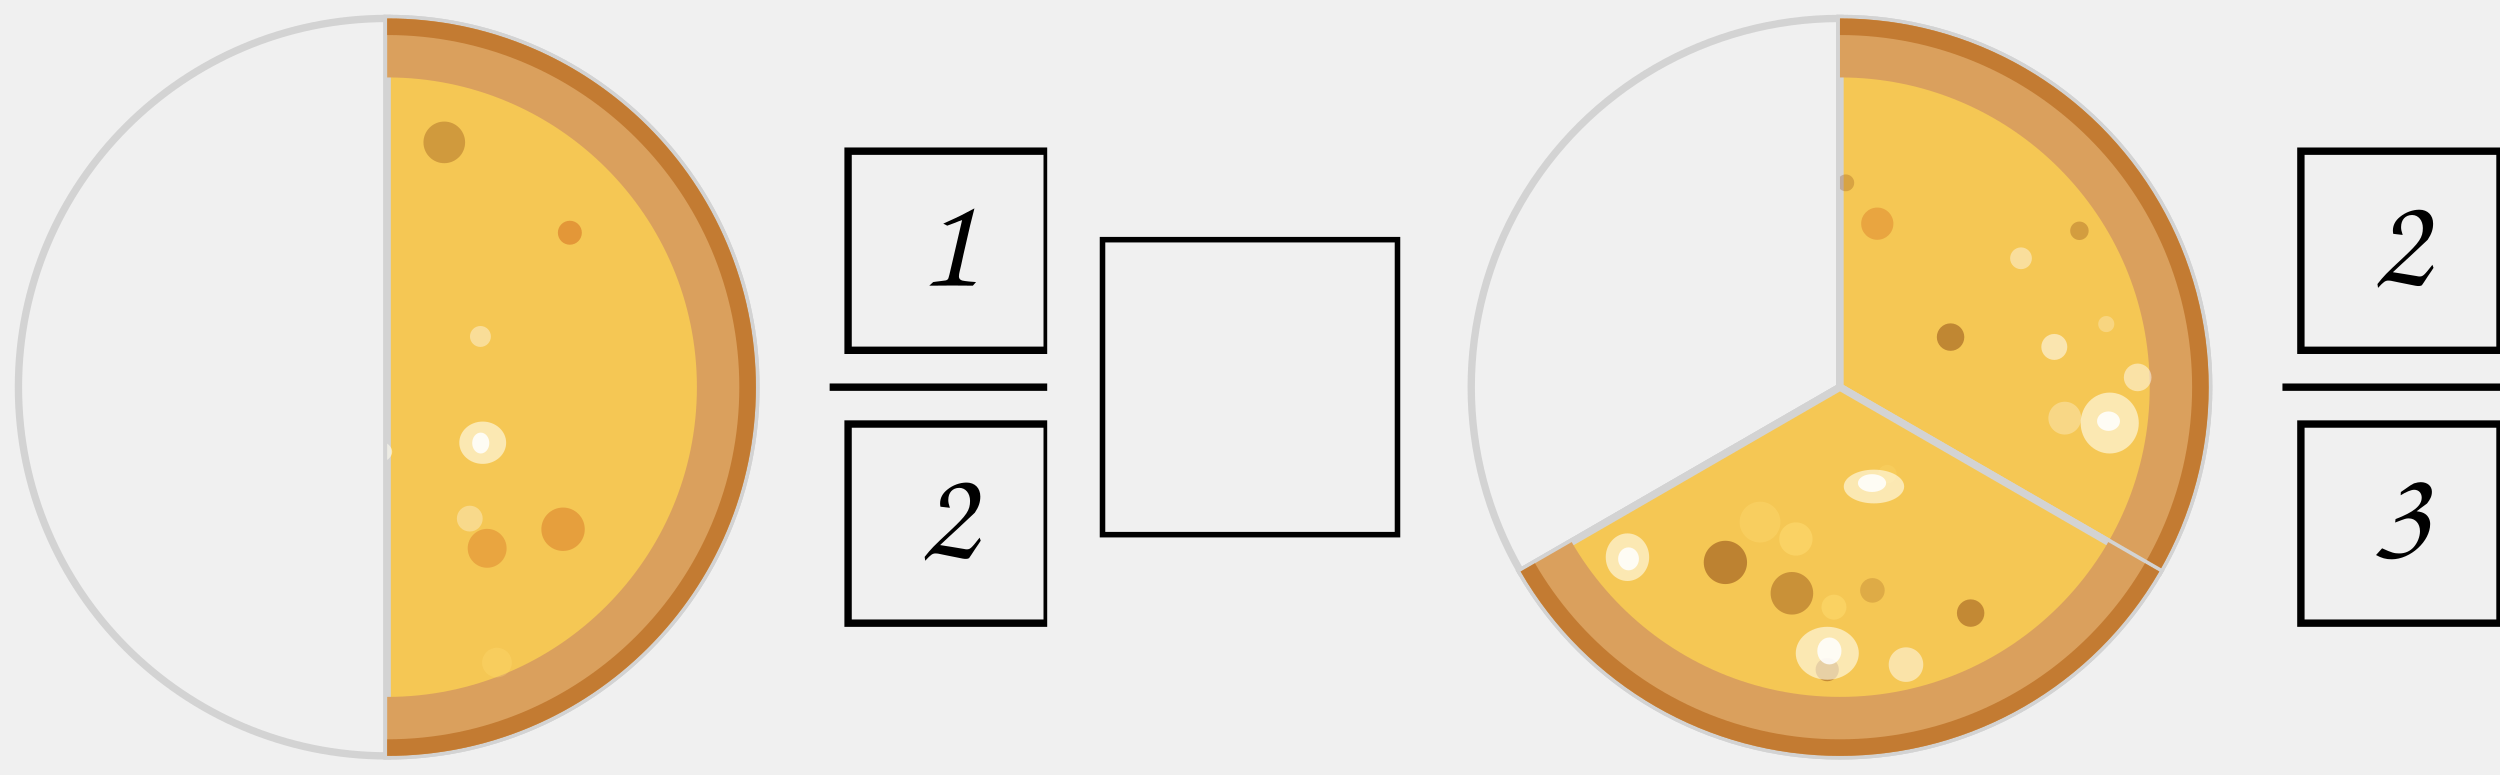
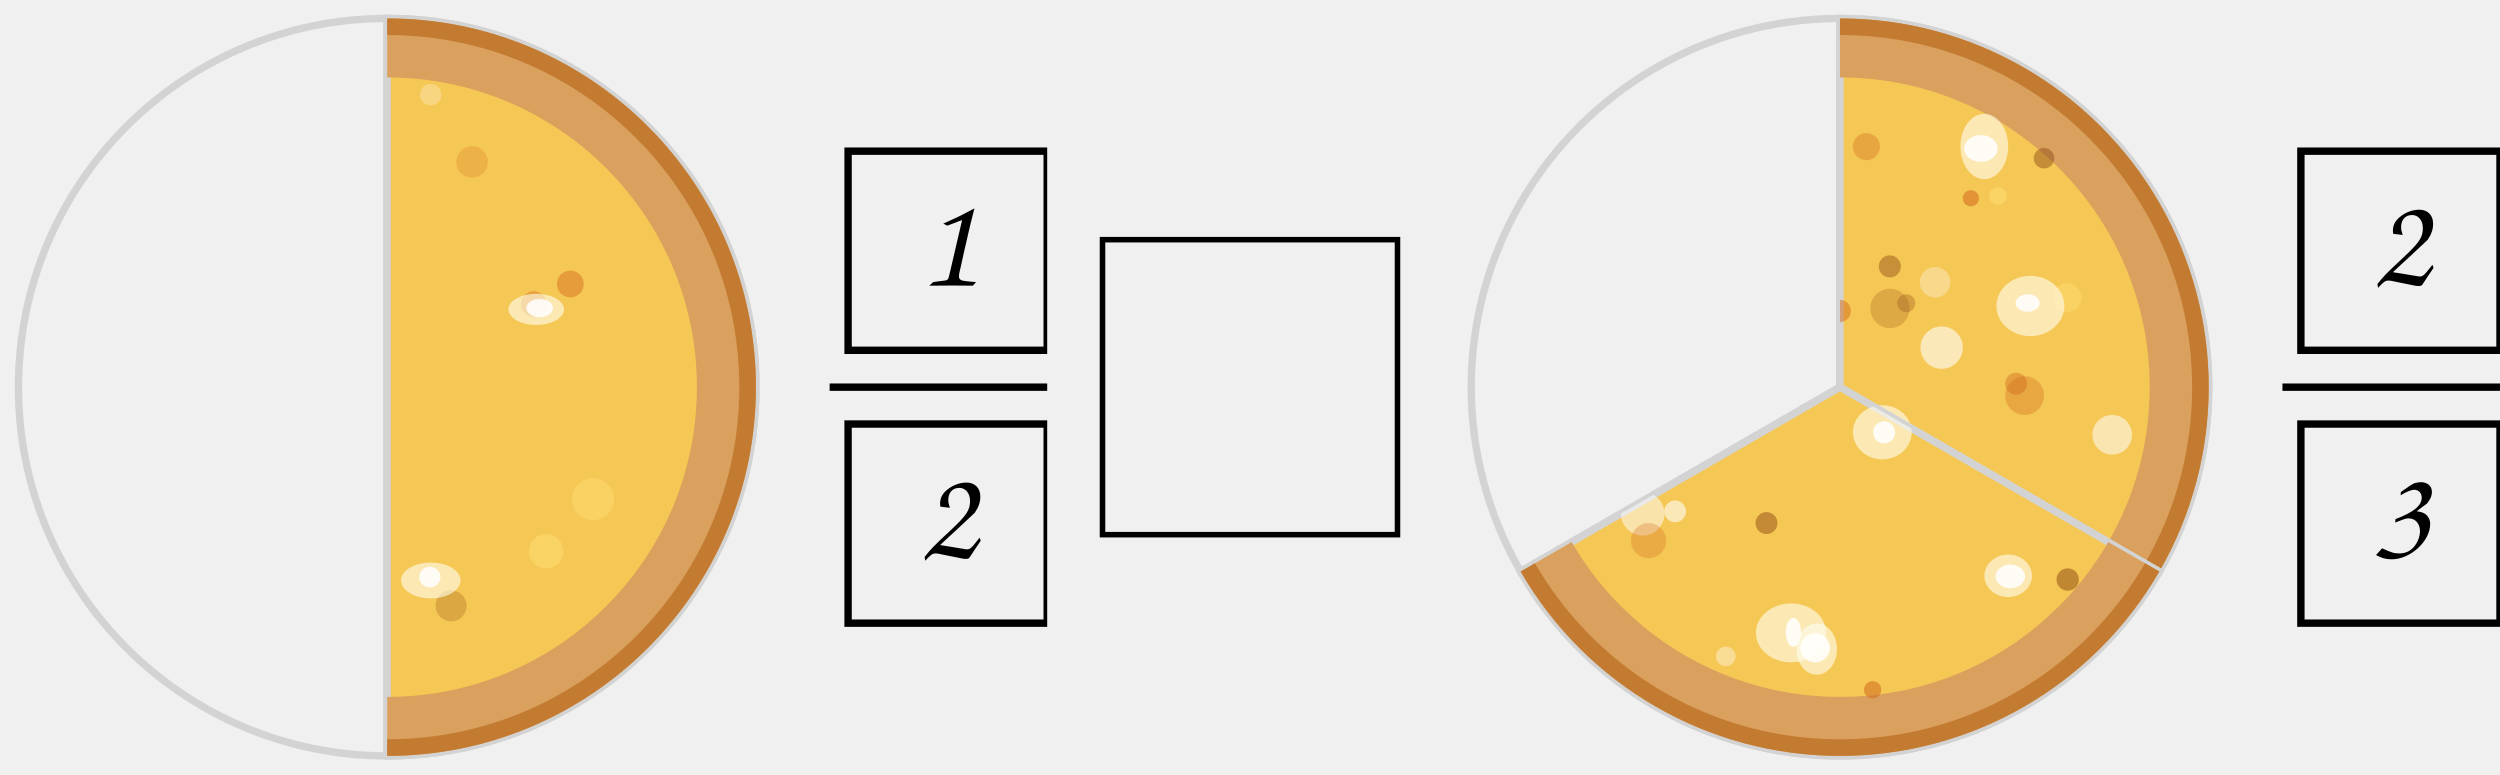
<svg xmlns="http://www.w3.org/2000/svg" xmlns:xlink="http://www.w3.org/1999/xlink" width="678.0" height="210.0">
  <svg x="0.0" y="0.0" width="284.0" height="210.0" viewBox="0 0 284.0 210">
    <defs>
-       <clipPath id="clip-4536617488-4471707856">
+       <clipPath id="clip-4529048080-4464159312">
        <path d="M105.0,105.0 L105.0,5.0 A100,100,0,0,1,105.0,205.0 Z" fill="none" />
      </clipPath>
    </defs>
    <g>
      <path d="M105.0,105.0 L105.0,5.0 A100,100,0,0,1,105.0,205.0 Z" fill="none" stroke="lightgray" stroke-width="2" />
      <path d="M105.0,105.0 L105.0,205.0 A100,100,0,0,1,105,5.0 Z" fill="none" stroke="lightgray" stroke-width="2" />
      <path d="M105.0,105.0 L105.0,5.0 A100,100,0,0,1,105.0,205.0 Z" fill="#F5C754" stroke="lightgray" stroke-width="2" />
-       <use xlink:href="#clip-4536617488-4471707856" />
-       <g clip-path="url(#clip-4536617488-4471707856)">
+       <use xlink:href="#clip-4529048080-4464159312" />
+       <g clip-path="url(#clip-4529048080-4464159312)">
        <circle cx="105.0" cy="105.0" r="92" stroke="#DAA05D" stroke-width="16" fill="none" />
        <circle cx="105.0" cy="105.0" r="98" stroke="#C37B32" stroke-width="5" fill="none" />
-         <circle cx="120.49" cy="38.613" r="5.649" fill="#8B4513" fill-opacity="0.347" />
-         <circle cx="88.342" cy="113.833" r="3.625" fill="#D2691E" fill-opacity="0.353" />
-         <circle cx="93.633" cy="67.601" r="4.717" fill="#FFDE75" fill-opacity="0.295" />
-         <circle cx="55.656" cy="75.949" r="5.078" fill="#D2691E" fill-opacity="0.455" />
-         <circle cx="127.4" cy="140.646" r="3.504" fill="#FFFFFF" fill-opacity="0.324" />
-         <circle cx="134.775" cy="179.695" r="4.021" fill="#FFDE75" fill-opacity="0.305" />
-         <circle cx="130.293" cy="91.25" r="2.837" fill="#FFFFFF" fill-opacity="0.402" />
-         <circle cx="132.115" cy="148.703" r="5.277" fill="#D2691E" fill-opacity="0.357" />
-         <circle cx="43.952" cy="101.962" r="3.2" fill="#FFDE75" fill-opacity="0.34" />
-         <circle cx="98.857" cy="84.835" r="3.882" fill="#FFFFFF" fill-opacity="0.356" />
-         <circle cx="87.1" cy="35.674" r="5.245" fill="#D2691E" fill-opacity="0.455" />
-         <circle cx="152.703" cy="143.532" r="5.889" fill="#D2691E" fill-opacity="0.418" />
-         <circle cx="60.487" cy="137.831" r="4.042" fill="#FFFFFF" fill-opacity="0.289" />
-         <circle cx="154.543" cy="63.118" r="3.253" fill="#D2691E" fill-opacity="0.51" />
-         <circle cx="55.46" cy="84.048" r="4.659" fill="#D2691E" fill-opacity="0.341" />
-         <ellipse cx="71.297" cy="103.148" rx="8.636" ry="8.89" fill="#FFFDF0" fill-opacity="0.6" />
-         <ellipse cx="71.297" cy="103.791" rx="2.827" ry="2.265" fill="#FFFFFF" fill-opacity="0.85" />
-         <ellipse cx="130.915" cy="120.068" rx="6.355" ry="5.74" fill="#FFFDF0" fill-opacity="0.6" />
-         <ellipse cx="130.381" cy="120.155" rx="2.321" ry="2.833" fill="#FFFFFF" fill-opacity="0.85" />
-         <ellipse cx="97.023" cy="122.525" rx="9.335" ry="4.312" fill="#FFFDF0" fill-opacity="0.6" />
-         <ellipse cx="96.028" cy="121.964" rx="4.685" ry="3.237" fill="#FFFFFF" fill-opacity="0.85" />
+         <circle cx="67.321" cy="117.392" r="3.4" fill="#FFDE75" fill-opacity="0.598" />
+         <circle cx="50.725" cy="150.551" r="4.807" fill="#D2691E" fill-opacity="0.373" />
+         <circle cx="160.803" cy="135.378" r="5.698" fill="#FFDE75" fill-opacity="0.461" />
+         <circle cx="67.087" cy="89.47" r="5.201" fill="#D2691E" fill-opacity="0.595" />
+         <circle cx="128.029" cy="43.922" r="4.272" fill="#D2691E" fill-opacity="0.227" />
+         <circle cx="148.1" cy="149.494" r="4.662" fill="#FFDE75" fill-opacity="0.512" />
+         <circle cx="31.25" cy="145.553" r="3.322" fill="#8B4513" fill-opacity="0.54" />
+         <circle cx="144.77" cy="82.45" r="3.474" fill="#D2691E" fill-opacity="0.393" />
+         <circle cx="84.602" cy="45.446" r="2.414" fill="#8B4513" fill-opacity="0.412" />
+         <circle cx="116.806" cy="25.639" r="2.907" fill="#FFFFFF" fill-opacity="0.262" />
+         <circle cx="154.674" cy="77.02" r="3.636" fill="#D2691E" fill-opacity="0.456" />
+         <circle cx="69.428" cy="35.36" r="5.896" fill="#FFFFFF" fill-opacity="0.28" />
+         <circle cx="122.334" cy="164.298" r="4.209" fill="#8B4513" fill-opacity="0.248" />
+         <circle cx="24.919" cy="100.394" r="4.991" fill="#FFFFFF" fill-opacity="0.52" />
+         <circle cx="99.104" cy="125.352" r="2.522" fill="#D2691E" fill-opacity="0.215" />
+         <ellipse cx="60.58" cy="89.805" rx="8.023" ry="8.219" fill="#FFFDF0" fill-opacity="0.6" />
+         <ellipse cx="61.233" cy="89.81" rx="3.254" ry="3.466" fill="#FFFFFF" fill-opacity="0.85" />
+         <ellipse cx="145.433" cy="83.908" rx="7.54" ry="4.227" fill="#FFFDF0" fill-opacity="0.6" />
+         <ellipse cx="146.366" cy="83.544" rx="3.617" ry="2.479" fill="#FFFFFF" fill-opacity="0.85" />
+         <ellipse cx="116.829" cy="157.42" rx="8.074" ry="4.858" fill="#FFFDF0" fill-opacity="0.6" />
+         <ellipse cx="116.575" cy="156.506" rx="2.888" ry="2.803" fill="#FFFFFF" fill-opacity="0.85" />
      </g>
      <rect x="230.0" y="41.0" width="54.0" height="54.0" fill="none" stroke="black" stroke-width="2" />
      <rect x="230.0" y="115.0" width="54.0" height="54.0" fill="none" stroke="black" stroke-width="2" />
      <path d="M225.0,105.0 L289.0,105.0" stroke="black" stroke-width="2" />
      <text x="257.0" y="68.0" font-size="36" font-family="Comic Sans MS, Comic Sans, cursive" dominant-baseline="middle" fill="black" text-anchor="middle">1</text>
      <text x="257.0" y="142.0" font-size="36" font-family="Comic Sans MS, Comic Sans, cursive" dominant-baseline="middle" fill="black" text-anchor="middle">2</text>
    </g>
  </svg>
  <rect x="299.0" y="65.0" width="80" height="80" fill="none" stroke="black" stroke-width="1.5" />
  <svg x="394.0" y="0.0" width="284.0" height="210.0" viewBox="0 0 284.0 210">
    <defs>
-       <clipPath id="clip-4472003216-4471709520">
+       <clipPath id="clip-4464531728-4528715472">
        <path d="M105.0,105.0 L105.0,5.0 A100,100,0,0,1,191.603,155.0 Z" fill="none" />
      </clipPath>
-       <clipPath id="clip-4472003216-4537286352">
+       <clipPath id="clip-4464531728-4529228112">
        <path d="M105.0,105.0 L191.603,155.0 A100,100,0,0,1,18.397,155.0 Z" fill="none" />
      </clipPath>
    </defs>
    <g>
      <path d="M105.0,105.0 L105.0,5.0 A100,100,0,0,1,191.603,155.0 Z" fill="none" stroke="lightgray" stroke-width="2" />
      <path d="M105.0,105.0 L191.603,155.0 A100,100,0,0,1,18.397,155.0 Z" fill="none" stroke="lightgray" stroke-width="2" />
      <path d="M105.0,105.0 L18.397,155.0 A100,100,0,0,1,105,5.0 Z" fill="none" stroke="lightgray" stroke-width="2" />
      <path d="M105.0,105.0 L105.0,5.0 A100,100,0,0,1,191.603,155.0 Z" fill="#F5C754" stroke="lightgray" stroke-width="2" />
-       <use xlink:href="#clip-4472003216-4471709520" />
-       <g clip-path="url(#clip-4472003216-4471709520)">
+       <use xlink:href="#clip-4464531728-4528715472" />
+       <g clip-path="url(#clip-4464531728-4528715472)">
        <circle cx="105.0" cy="105.0" r="92" stroke="#DAA05D" stroke-width="16" fill="none" />
        <circle cx="105.0" cy="105.0" r="98" stroke="#C37B32" stroke-width="5" fill="none" />
-         <circle cx="101.543" cy="181.601" r="3.157" fill="#8B4513" fill-opacity="0.462" />
-         <circle cx="165.971" cy="113.401" r="4.448" fill="#FFFFFF" fill-opacity="0.293" />
-         <circle cx="75.746" cy="27.188" r="2.994" fill="#FFDE75" fill-opacity="0.366" />
-         <circle cx="76.848" cy="95.05" r="2.89" fill="#FFFFFF" fill-opacity="0.574" />
-         <circle cx="103.37" cy="164.659" r="3.386" fill="#FFDE75" fill-opacity="0.459" />
-         <circle cx="134.991" cy="91.42" r="3.727" fill="#8B4513" fill-opacity="0.494" />
-         <circle cx="163.129" cy="94.089" r="3.524" fill="#FFFFFF" fill-opacity="0.529" />
-         <circle cx="115.119" cy="60.661" r="4.373" fill="#D2691E" fill-opacity="0.361" />
-         <circle cx="31.529" cy="72.633" r="3.269" fill="#FFDE75" fill-opacity="0.51" />
-         <circle cx="177.219" cy="87.887" r="2.185" fill="#FFFFFF" fill-opacity="0.26" />
-         <circle cx="86.828" cy="51.133" r="3.409" fill="#FFDE75" fill-opacity="0.596" />
-         <circle cx="122.903" cy="180.247" r="4.688" fill="#FFFFFF" fill-opacity="0.495" />
-         <circle cx="91.966" cy="160.9" r="5.776" fill="#8B4513" fill-opacity="0.412" />
-         <circle cx="154.097" cy="70.047" r="2.95" fill="#FFFFFF" fill-opacity="0.42" />
-         <circle cx="46.181" cy="72.882" r="3.224" fill="#FFDE75" fill-opacity="0.451" />
-         <circle cx="56.325" cy="82.282" r="5.959" fill="#8B4513" fill-opacity="0.52" />
-         <circle cx="185.735" cy="102.35" r="3.751" fill="#FFFFFF" fill-opacity="0.483" />
-         <circle cx="140.438" cy="166.268" r="3.725" fill="#8B4513" fill-opacity="0.469" />
-         <circle cx="92.828" cy="28.783" r="3.909" fill="#8B4513" fill-opacity="0.511" />
-         <circle cx="83.322" cy="141.591" r="5.53" fill="#FFDE75" fill-opacity="0.345" />
-         <circle cx="54.896" cy="122.303" r="3.314" fill="#FFDE75" fill-opacity="0.274" />
-         <circle cx="117.844" cy="128.587" r="2.507" fill="#FFDE75" fill-opacity="0.22" />
-         <circle cx="106.574" cy="49.585" r="2.289" fill="#8B4513" fill-opacity="0.28" />
-         <circle cx="73.928" cy="152.528" r="5.875" fill="#8B4513" fill-opacity="0.524" />
-         <circle cx="169.94" cy="62.591" r="2.508" fill="#8B4513" fill-opacity="0.324" />
-         <circle cx="93.049" cy="146.177" r="4.511" fill="#FFDE75" fill-opacity="0.492" />
-         <circle cx="63.453" cy="113.04" r="3.152" fill="#8B4513" fill-opacity="0.344" />
-         <circle cx="21.271" cy="105.825" r="3.265" fill="#D2691E" fill-opacity="0.562" />
-         <circle cx="113.797" cy="160.111" r="3.341" fill="#8B4513" fill-opacity="0.213" />
-         <circle cx="89.854" cy="49.874" r="2.739" fill="#D2691E" fill-opacity="0.449" />
-         <ellipse cx="101.558" cy="177.164" rx="8.55" ry="7.177" fill="#FFFDF0" fill-opacity="0.6" />
-         <ellipse cx="102.129" cy="176.536" rx="3.278" ry="3.655" fill="#FFFFFF" fill-opacity="0.85" />
-         <ellipse cx="71.243" cy="66.489" rx="6.317" ry="6.757" fill="#FFFDF0" fill-opacity="0.6" />
-         <ellipse cx="70.515" cy="66.307" rx="3.766" ry="3.15" fill="#FFFFFF" fill-opacity="0.85" />
-         <ellipse cx="47.366" cy="151.113" rx="5.891" ry="6.455" fill="#FFFDF0" fill-opacity="0.6" />
-         <ellipse cx="47.657" cy="151.563" rx="2.827" ry="3.116" fill="#FFFFFF" fill-opacity="0.85" />
-         <ellipse cx="178.156" cy="114.728" rx="7.883" ry="8.259" fill="#FFFDF0" fill-opacity="0.6" />
-         <ellipse cx="177.83" cy="114.222" rx="3.112" ry="2.636" fill="#FFFFFF" fill-opacity="0.85" />
-         <ellipse cx="114.218" cy="131.946" rx="8.19" ry="4.574" fill="#FFFDF0" fill-opacity="0.6" />
-         <ellipse cx="113.694" cy="131.008" rx="3.828" ry="2.418" fill="#FFFFFF" fill-opacity="0.85" />
-         <ellipse cx="94.796" cy="83.815" rx="9.474" ry="6.707" fill="#FFFDF0" fill-opacity="0.6" />
-         <ellipse cx="94.281" cy="83.966" rx="3.803" ry="3.323" fill="#FFFFFF" fill-opacity="0.85" />
+         <circle cx="147.857" cy="53.148" r="2.369" fill="#FFDE75" fill-opacity="0.561" />
+         <circle cx="51.507" cy="139.327" r="5.915" fill="#FFFFFF" fill-opacity="0.503" />
+         <circle cx="70.401" cy="81.424" r="5.461" fill="#D2691E" fill-opacity="0.333" />
+         <circle cx="104.941" cy="84.326" r="3.024" fill="#D2691E" fill-opacity="0.495" />
+         <circle cx="53.083" cy="146.628" r="4.761" fill="#D2691E" fill-opacity="0.291" />
+         <circle cx="69.355" cy="54.18" r="4.605" fill="#FFDE75" fill-opacity="0.353" />
+         <circle cx="74.027" cy="178.029" r="2.662" fill="#FFFFFF" fill-opacity="0.374" />
+         <circle cx="178.829" cy="117.915" r="5.377" fill="#FFFFFF" fill-opacity="0.539" />
+         <circle cx="166.761" cy="157.168" r="3.031" fill="#8B4513" fill-opacity="0.494" />
+         <circle cx="140.496" cy="53.77" r="2.194" fill="#D2691E" fill-opacity="0.55" />
+         <circle cx="130.803" cy="76.55" r="4.144" fill="#FFFFFF" fill-opacity="0.321" />
+         <circle cx="91.96" cy="96.58" r="3.931" fill="#FFFFFF" fill-opacity="0.583" />
+         <circle cx="85.068" cy="141.854" r="2.978" fill="#8B4513" fill-opacity="0.474" />
+         <circle cx="62.725" cy="113.181" r="3.04" fill="#FFDE75" fill-opacity="0.391" />
+         <circle cx="74.512" cy="72.293" r="5.025" fill="#FFDE75" fill-opacity="0.324" />
+         <circle cx="83.091" cy="29.28" r="3.687" fill="#D2691E" fill-opacity="0.344" />
+         <circle cx="87.581" cy="33.69" r="4.719" fill="#D2691E" fill-opacity="0.303" />
+         <circle cx="118.566" cy="83.649" r="5.335" fill="#8B4513" fill-opacity="0.23" />
+         <circle cx="160.327" cy="42.908" r="2.782" fill="#8B4513" fill-opacity="0.443" />
+         <circle cx="60.309" cy="138.68" r="2.956" fill="#FFFFFF" fill-opacity="0.582" />
+         <circle cx="94.304" cy="53.898" r="2.495" fill="#D2691E" fill-opacity="0.236" />
+         <circle cx="166.585" cy="80.718" r="3.915" fill="#FFDE75" fill-opacity="0.445" />
+         <circle cx="122.991" cy="82.234" r="2.455" fill="#8B4513" fill-opacity="0.295" />
+         <circle cx="112.16" cy="39.775" r="3.683" fill="#D2691E" fill-opacity="0.344" />
+         <circle cx="118.518" cy="72.244" r="2.999" fill="#8B4513" fill-opacity="0.422" />
+         <circle cx="155.084" cy="107.279" r="5.259" fill="#D2691E" fill-opacity="0.343" />
+         <circle cx="113.862" cy="187.066" r="2.348" fill="#D2691E" fill-opacity="0.535" />
+         <circle cx="152.788" cy="104.064" r="2.981" fill="#D2691E" fill-opacity="0.422" />
+         <circle cx="132.578" cy="94.274" r="5.745" fill="#FFFFFF" fill-opacity="0.59" />
+         <circle cx="56.581" cy="89.094" r="5.826" fill="#D2691E" fill-opacity="0.419" />
+         <ellipse cx="91.734" cy="171.643" rx="9.534" ry="7.995" fill="#FFFDF0" fill-opacity="0.6" />
+         <ellipse cx="92.374" cy="171.495" rx="2.086" ry="3.932" fill="#FFFFFF" fill-opacity="0.85" />
+         <ellipse cx="156.637" cy="82.984" rx="9.213" ry="8.18" fill="#FFFDF0" fill-opacity="0.6" />
+         <ellipse cx="155.898" cy="82.183" rx="3.274" ry="2.373" fill="#FFFFFF" fill-opacity="0.85" />
+         <ellipse cx="150.623" cy="156.158" rx="6.453" ry="5.763" fill="#FFFDF0" fill-opacity="0.6" />
+         <ellipse cx="151.199" cy="156.318" rx="3.992" ry="3.207" fill="#FFFFFF" fill-opacity="0.85" />
+         <ellipse cx="116.487" cy="117.232" rx="7.969" ry="7.338" fill="#FFFDF0" fill-opacity="0.6" />
+         <ellipse cx="116.966" cy="117.263" rx="2.985" ry="3.01" fill="#FFFFFF" fill-opacity="0.85" />
+         <ellipse cx="144.142" cy="39.725" rx="6.479" ry="8.869" fill="#FFFDF0" fill-opacity="0.6" />
+         <ellipse cx="143.237" cy="40.269" rx="4.555" ry="3.639" fill="#FFFFFF" fill-opacity="0.85" />
+         <ellipse cx="98.688" cy="176.022" rx="5.509" ry="6.967" fill="#FFFDF0" fill-opacity="0.6" />
+         <ellipse cx="98.262" cy="175.695" rx="4.044" ry="3.953" fill="#FFFFFF" fill-opacity="0.85" />
      </g>
      <path d="M105.0,105.0 L191.603,155.0 A100,100,0,0,1,18.397,155.0 Z" fill="#F5C754" stroke="lightgray" stroke-width="2" />
-       <use xlink:href="#clip-4472003216-4537286352" />
-       <g clip-path="url(#clip-4472003216-4537286352)">
+       <use xlink:href="#clip-4464531728-4529228112" />
+       <g clip-path="url(#clip-4464531728-4529228112)">
        <circle cx="105.0" cy="105.0" r="92" stroke="#DAA05D" stroke-width="16" fill="none" />
        <circle cx="105.0" cy="105.0" r="98" stroke="#C37B32" stroke-width="5" fill="none" />
-         <circle cx="101.543" cy="181.601" r="3.157" fill="#8B4513" fill-opacity="0.462" />
-         <circle cx="165.971" cy="113.401" r="4.448" fill="#FFFFFF" fill-opacity="0.293" />
-         <circle cx="75.746" cy="27.188" r="2.994" fill="#FFDE75" fill-opacity="0.366" />
-         <circle cx="76.848" cy="95.05" r="2.89" fill="#FFFFFF" fill-opacity="0.574" />
-         <circle cx="103.37" cy="164.659" r="3.386" fill="#FFDE75" fill-opacity="0.459" />
-         <circle cx="134.991" cy="91.42" r="3.727" fill="#8B4513" fill-opacity="0.494" />
-         <circle cx="163.129" cy="94.089" r="3.524" fill="#FFFFFF" fill-opacity="0.529" />
-         <circle cx="115.119" cy="60.661" r="4.373" fill="#D2691E" fill-opacity="0.361" />
-         <circle cx="31.529" cy="72.633" r="3.269" fill="#FFDE75" fill-opacity="0.51" />
-         <circle cx="177.219" cy="87.887" r="2.185" fill="#FFFFFF" fill-opacity="0.26" />
-         <circle cx="86.828" cy="51.133" r="3.409" fill="#FFDE75" fill-opacity="0.596" />
-         <circle cx="122.903" cy="180.247" r="4.688" fill="#FFFFFF" fill-opacity="0.495" />
-         <circle cx="91.966" cy="160.9" r="5.776" fill="#8B4513" fill-opacity="0.412" />
-         <circle cx="154.097" cy="70.047" r="2.95" fill="#FFFFFF" fill-opacity="0.42" />
-         <circle cx="46.181" cy="72.882" r="3.224" fill="#FFDE75" fill-opacity="0.451" />
-         <circle cx="56.325" cy="82.282" r="5.959" fill="#8B4513" fill-opacity="0.52" />
-         <circle cx="185.735" cy="102.35" r="3.751" fill="#FFFFFF" fill-opacity="0.483" />
-         <circle cx="140.438" cy="166.268" r="3.725" fill="#8B4513" fill-opacity="0.469" />
-         <circle cx="92.828" cy="28.783" r="3.909" fill="#8B4513" fill-opacity="0.511" />
-         <circle cx="83.322" cy="141.591" r="5.53" fill="#FFDE75" fill-opacity="0.345" />
-         <circle cx="54.896" cy="122.303" r="3.314" fill="#FFDE75" fill-opacity="0.274" />
-         <circle cx="117.844" cy="128.587" r="2.507" fill="#FFDE75" fill-opacity="0.22" />
-         <circle cx="106.574" cy="49.585" r="2.289" fill="#8B4513" fill-opacity="0.28" />
-         <circle cx="73.928" cy="152.528" r="5.875" fill="#8B4513" fill-opacity="0.524" />
-         <circle cx="169.94" cy="62.591" r="2.508" fill="#8B4513" fill-opacity="0.324" />
-         <circle cx="93.049" cy="146.177" r="4.511" fill="#FFDE75" fill-opacity="0.492" />
-         <circle cx="63.453" cy="113.04" r="3.152" fill="#8B4513" fill-opacity="0.344" />
-         <circle cx="21.271" cy="105.825" r="3.265" fill="#D2691E" fill-opacity="0.562" />
-         <circle cx="113.797" cy="160.111" r="3.341" fill="#8B4513" fill-opacity="0.213" />
-         <circle cx="89.854" cy="49.874" r="2.739" fill="#D2691E" fill-opacity="0.449" />
-         <ellipse cx="101.558" cy="177.164" rx="8.55" ry="7.177" fill="#FFFDF0" fill-opacity="0.6" />
-         <ellipse cx="102.129" cy="176.536" rx="3.278" ry="3.655" fill="#FFFFFF" fill-opacity="0.85" />
-         <ellipse cx="71.243" cy="66.489" rx="6.317" ry="6.757" fill="#FFFDF0" fill-opacity="0.6" />
-         <ellipse cx="70.515" cy="66.307" rx="3.766" ry="3.15" fill="#FFFFFF" fill-opacity="0.85" />
-         <ellipse cx="47.366" cy="151.113" rx="5.891" ry="6.455" fill="#FFFDF0" fill-opacity="0.6" />
-         <ellipse cx="47.657" cy="151.563" rx="2.827" ry="3.116" fill="#FFFFFF" fill-opacity="0.85" />
-         <ellipse cx="178.156" cy="114.728" rx="7.883" ry="8.259" fill="#FFFDF0" fill-opacity="0.6" />
-         <ellipse cx="177.83" cy="114.222" rx="3.112" ry="2.636" fill="#FFFFFF" fill-opacity="0.85" />
-         <ellipse cx="114.218" cy="131.946" rx="8.19" ry="4.574" fill="#FFFDF0" fill-opacity="0.6" />
-         <ellipse cx="113.694" cy="131.008" rx="3.828" ry="2.418" fill="#FFFFFF" fill-opacity="0.85" />
-         <ellipse cx="94.796" cy="83.815" rx="9.474" ry="6.707" fill="#FFFDF0" fill-opacity="0.6" />
-         <ellipse cx="94.281" cy="83.966" rx="3.803" ry="3.323" fill="#FFFFFF" fill-opacity="0.85" />
+         <circle cx="147.857" cy="53.148" r="2.369" fill="#FFDE75" fill-opacity="0.561" />
+         <circle cx="51.507" cy="139.327" r="5.915" fill="#FFFFFF" fill-opacity="0.503" />
+         <circle cx="70.401" cy="81.424" r="5.461" fill="#D2691E" fill-opacity="0.333" />
+         <circle cx="104.941" cy="84.326" r="3.024" fill="#D2691E" fill-opacity="0.495" />
+         <circle cx="53.083" cy="146.628" r="4.761" fill="#D2691E" fill-opacity="0.291" />
+         <circle cx="69.355" cy="54.18" r="4.605" fill="#FFDE75" fill-opacity="0.353" />
+         <circle cx="74.027" cy="178.029" r="2.662" fill="#FFFFFF" fill-opacity="0.374" />
+         <circle cx="178.829" cy="117.915" r="5.377" fill="#FFFFFF" fill-opacity="0.539" />
+         <circle cx="166.761" cy="157.168" r="3.031" fill="#8B4513" fill-opacity="0.494" />
+         <circle cx="140.496" cy="53.77" r="2.194" fill="#D2691E" fill-opacity="0.55" />
+         <circle cx="130.803" cy="76.55" r="4.144" fill="#FFFFFF" fill-opacity="0.321" />
+         <circle cx="91.96" cy="96.58" r="3.931" fill="#FFFFFF" fill-opacity="0.583" />
+         <circle cx="85.068" cy="141.854" r="2.978" fill="#8B4513" fill-opacity="0.474" />
+         <circle cx="62.725" cy="113.181" r="3.04" fill="#FFDE75" fill-opacity="0.391" />
+         <circle cx="74.512" cy="72.293" r="5.025" fill="#FFDE75" fill-opacity="0.324" />
+         <circle cx="83.091" cy="29.28" r="3.687" fill="#D2691E" fill-opacity="0.344" />
+         <circle cx="87.581" cy="33.69" r="4.719" fill="#D2691E" fill-opacity="0.303" />
+         <circle cx="118.566" cy="83.649" r="5.335" fill="#8B4513" fill-opacity="0.23" />
+         <circle cx="160.327" cy="42.908" r="2.782" fill="#8B4513" fill-opacity="0.443" />
+         <circle cx="60.309" cy="138.68" r="2.956" fill="#FFFFFF" fill-opacity="0.582" />
+         <circle cx="94.304" cy="53.898" r="2.495" fill="#D2691E" fill-opacity="0.236" />
+         <circle cx="166.585" cy="80.718" r="3.915" fill="#FFDE75" fill-opacity="0.445" />
+         <circle cx="122.991" cy="82.234" r="2.455" fill="#8B4513" fill-opacity="0.295" />
+         <circle cx="112.16" cy="39.775" r="3.683" fill="#D2691E" fill-opacity="0.344" />
+         <circle cx="118.518" cy="72.244" r="2.999" fill="#8B4513" fill-opacity="0.422" />
+         <circle cx="155.084" cy="107.279" r="5.259" fill="#D2691E" fill-opacity="0.343" />
+         <circle cx="113.862" cy="187.066" r="2.348" fill="#D2691E" fill-opacity="0.535" />
+         <circle cx="152.788" cy="104.064" r="2.981" fill="#D2691E" fill-opacity="0.422" />
+         <circle cx="132.578" cy="94.274" r="5.745" fill="#FFFFFF" fill-opacity="0.59" />
+         <circle cx="56.581" cy="89.094" r="5.826" fill="#D2691E" fill-opacity="0.419" />
+         <ellipse cx="91.734" cy="171.643" rx="9.534" ry="7.995" fill="#FFFDF0" fill-opacity="0.6" />
+         <ellipse cx="92.374" cy="171.495" rx="2.086" ry="3.932" fill="#FFFFFF" fill-opacity="0.85" />
+         <ellipse cx="156.637" cy="82.984" rx="9.213" ry="8.18" fill="#FFFDF0" fill-opacity="0.6" />
+         <ellipse cx="155.898" cy="82.183" rx="3.274" ry="2.373" fill="#FFFFFF" fill-opacity="0.85" />
+         <ellipse cx="150.623" cy="156.158" rx="6.453" ry="5.763" fill="#FFFDF0" fill-opacity="0.6" />
+         <ellipse cx="151.199" cy="156.318" rx="3.992" ry="3.207" fill="#FFFFFF" fill-opacity="0.85" />
+         <ellipse cx="116.487" cy="117.232" rx="7.969" ry="7.338" fill="#FFFDF0" fill-opacity="0.6" />
+         <ellipse cx="116.966" cy="117.263" rx="2.985" ry="3.01" fill="#FFFFFF" fill-opacity="0.85" />
+         <ellipse cx="144.142" cy="39.725" rx="6.479" ry="8.869" fill="#FFFDF0" fill-opacity="0.6" />
+         <ellipse cx="143.237" cy="40.269" rx="4.555" ry="3.639" fill="#FFFFFF" fill-opacity="0.85" />
+         <ellipse cx="98.688" cy="176.022" rx="5.509" ry="6.967" fill="#FFFDF0" fill-opacity="0.6" />
+         <ellipse cx="98.262" cy="175.695" rx="4.044" ry="3.953" fill="#FFFFFF" fill-opacity="0.85" />
      </g>
      <rect x="230.0" y="41.0" width="54.0" height="54.0" fill="none" stroke="black" stroke-width="2" />
      <rect x="230.0" y="115.0" width="54.0" height="54.0" fill="none" stroke="black" stroke-width="2" />
      <path d="M225.0,105.0 L289.0,105.0" stroke="black" stroke-width="2" />
      <text x="257.0" y="68.0" font-size="36" font-family="Comic Sans MS, Comic Sans, cursive" dominant-baseline="middle" fill="black" text-anchor="middle">2</text>
      <text x="257.0" y="142.0" font-size="36" font-family="Comic Sans MS, Comic Sans, cursive" dominant-baseline="middle" fill="black" text-anchor="middle">3</text>
    </g>
  </svg>
</svg>
